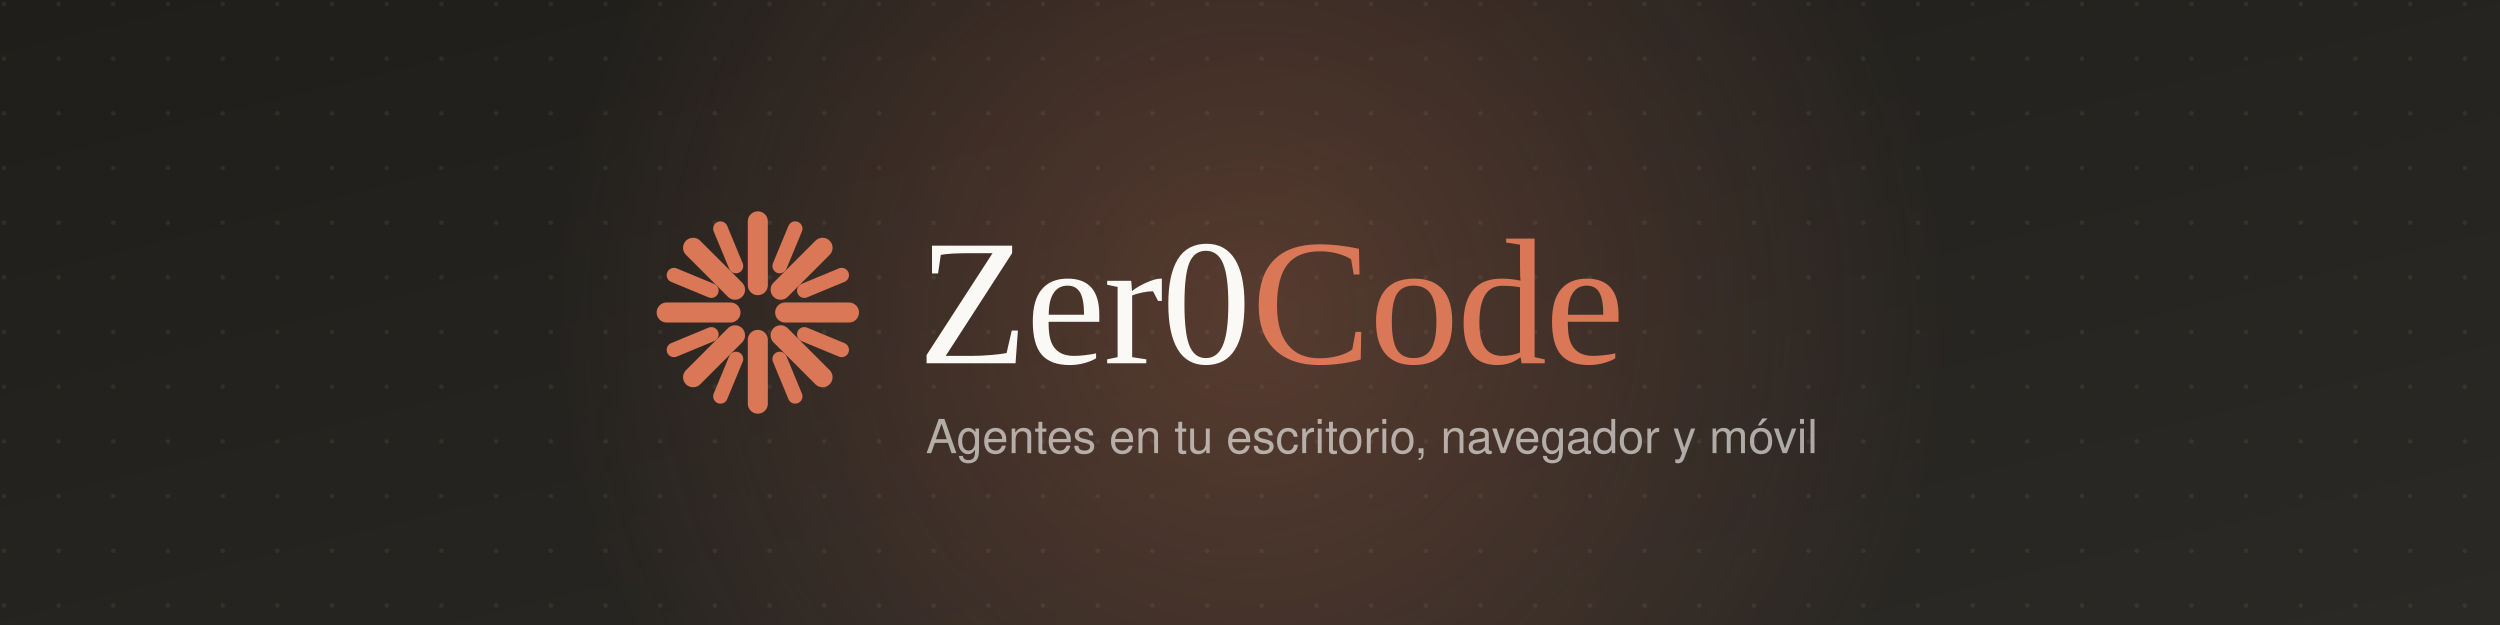
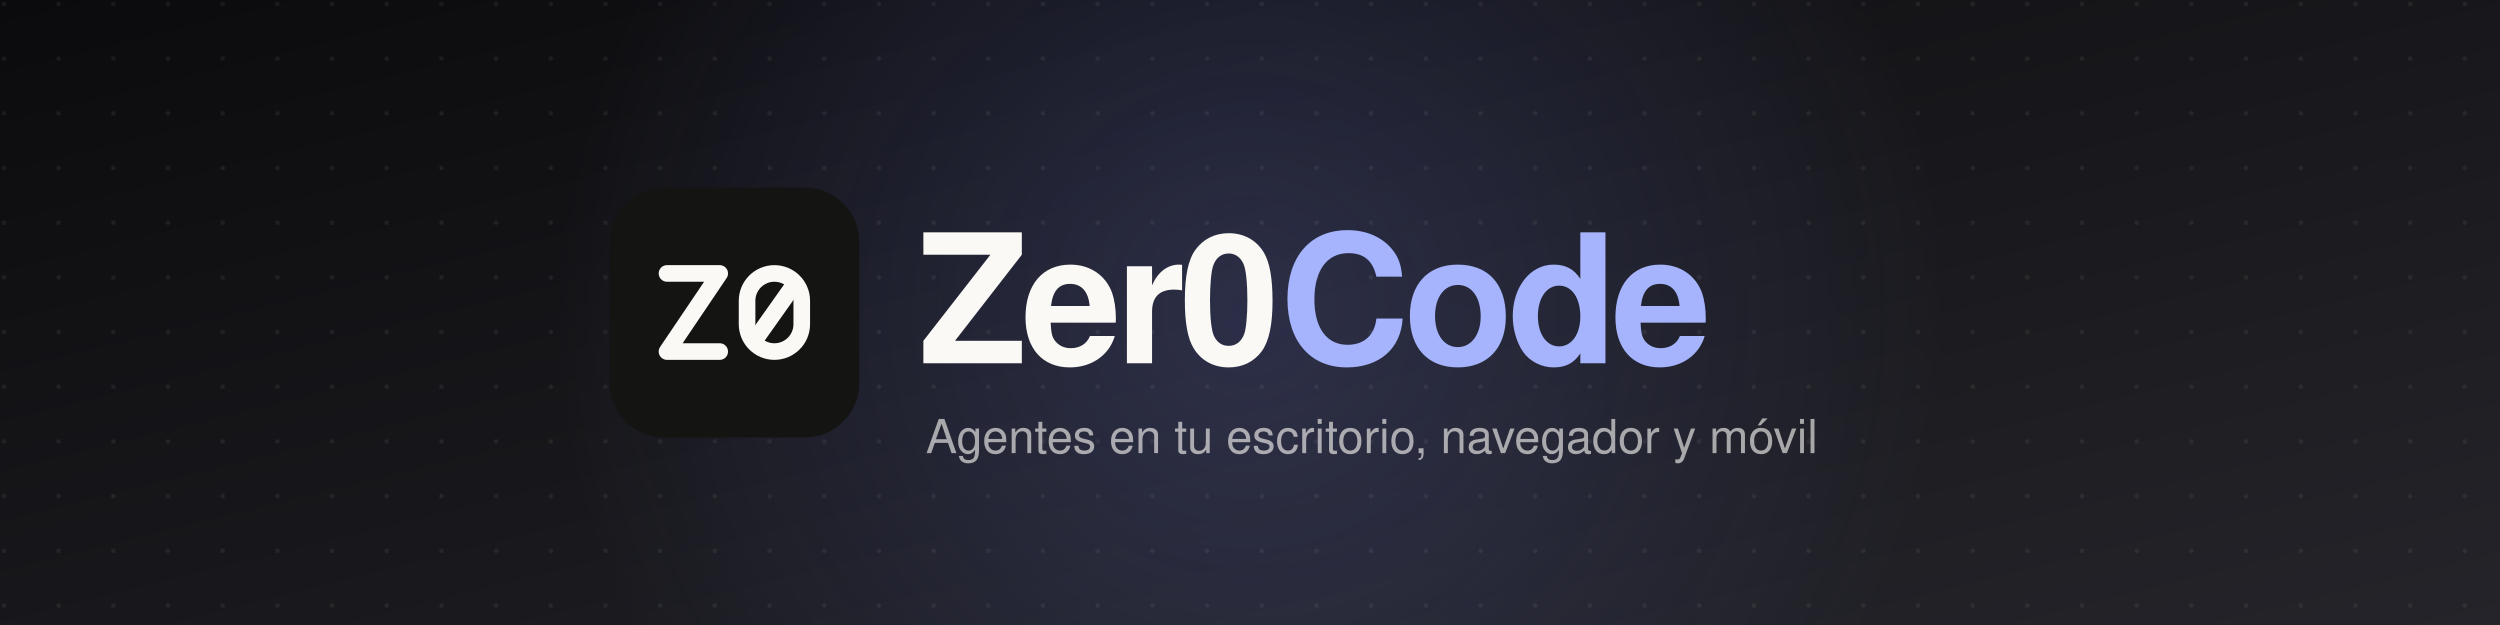
<svg xmlns="http://www.w3.org/2000/svg" viewBox="0 0 1280 320" width="1280" height="320" role="img" aria-label="Zer0Code">
  <defs>
    <linearGradient id="bg" x1="0" y1="0" x2="1" y2="1">
-       <stop offset="0" stop-color="#1f1e1b" />
-       <stop offset="1" stop-color="#2b2925" />
+       <stop offset="0" stop-color="#0b0b0d" />
+       <stop offset="1" stop-color="#24242a" />
    </linearGradient>
    <radialGradient id="glow" cx="0.5" cy="0.5" r="0.5">
-       <stop offset="0" stop-color="#d97757" stop-opacity="0.28" />
-       <stop offset="1" stop-color="#d97757" stop-opacity="0" />
+       <stop offset="0" stop-color="#818cf8" stop-opacity="0.2" />
+       <stop offset="1" stop-color="#818cf8" stop-opacity="0" />
    </radialGradient>
    <pattern id="dots" width="28" height="28" patternUnits="userSpaceOnUse">
      <circle cx="2" cy="2" r="1.2" fill="#faf9f5" fill-opacity="0.06" />
    </pattern>
  </defs>
  <rect width="1280" height="320" fill="url(#bg)" />
  <rect width="1280" height="320" fill="url(#dots)" />
  <circle cx="640" cy="160" r="360" fill="url(#glow)" />
-   <g transform="translate(332 104) scale(4.667)" fill="none" stroke="#d97757" stroke-linecap="round">
-     <path d="M12 2v7M12 15v7M2 12h7M15 12h7M4.9 4.9l4.6 4.6M14.5 14.5l4.6 4.6M4.9 19.1l4.6-4.6M14.5 9.5l4.6-4.6" stroke-width="2.2" />
-     <path d="M7.9 2.8l1.7 4.1M14.4 17.1l1.7 4.1M2.8 16.1l4.1-1.7M17.1 9.6l4.1-1.7M16.1 2.8l-1.7 4.1M9.6 17.1l-1.7 4.1M2.8 7.9l4.1 1.7M17.1 14.4l4.1 1.7" stroke-width="1.6" />
+   <g transform="translate(312 96) scale(0.25)">
+     <rect width="512" height="512" rx="112" fill="#141413" />
+     <g fill="none" stroke="#faf9f5" stroke-width="34" stroke-linecap="round" stroke-linejoin="round">
+       <path d="M118 176h108L118 336h108" />
+       <rect x="282" y="176" width="112" height="160" rx="56" />
+       <path d="M304 304l68-96" />
+     </g>
  </g>
-   <text x="470" y="186" font-family="Georgia, 'Times New Roman', serif" font-size="92" fill="#faf9f5" letter-spacing="-1">Zer0<tspan fill="#d97757">Code</tspan>
+   <text x="470" y="186" font-family="'Segoe UI', Helvetica, Arial, sans-serif" font-size="92" font-weight="600" fill="#faf9f5" letter-spacing="-3">Zer0<tspan fill="#a5b4fc">Code</tspan>
  </text>
  <text x="474" y="232" font-family="'Segoe UI', Helvetica, Arial, sans-serif" font-size="24" fill="#faf9f5" fill-opacity="0.62">Agentes en tu escritorio, navegador y móvil</text>
</svg>
